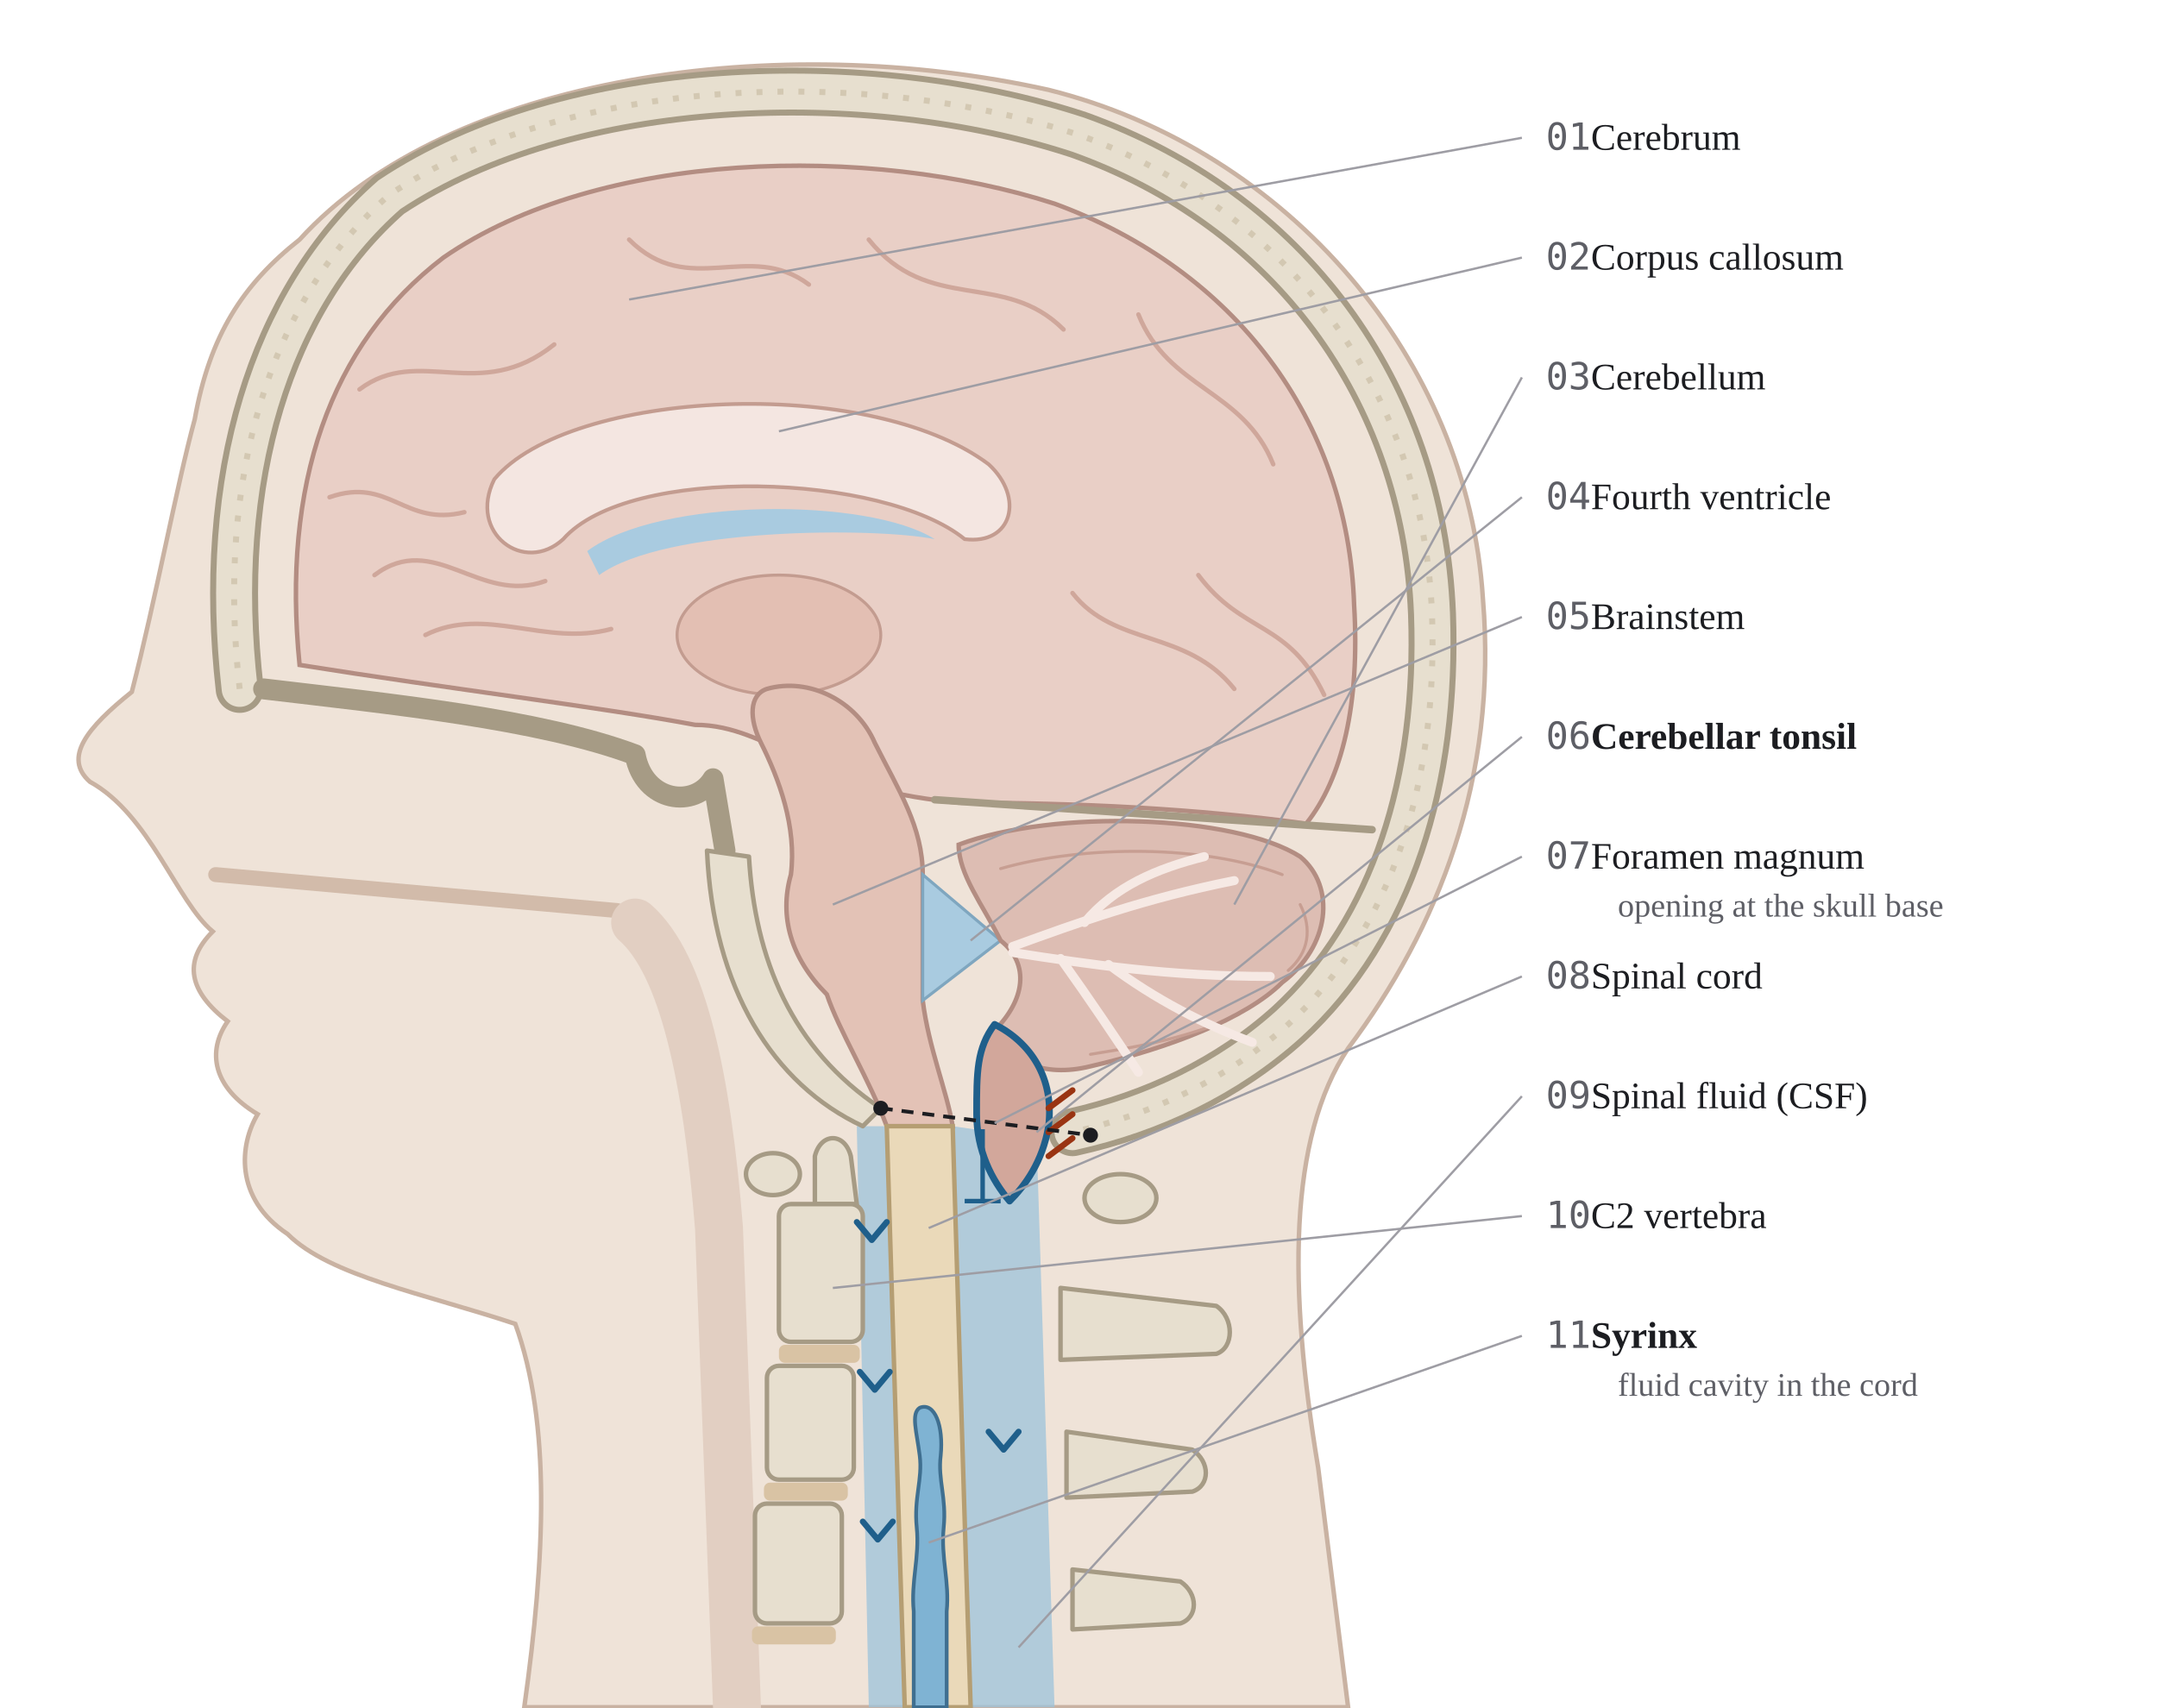
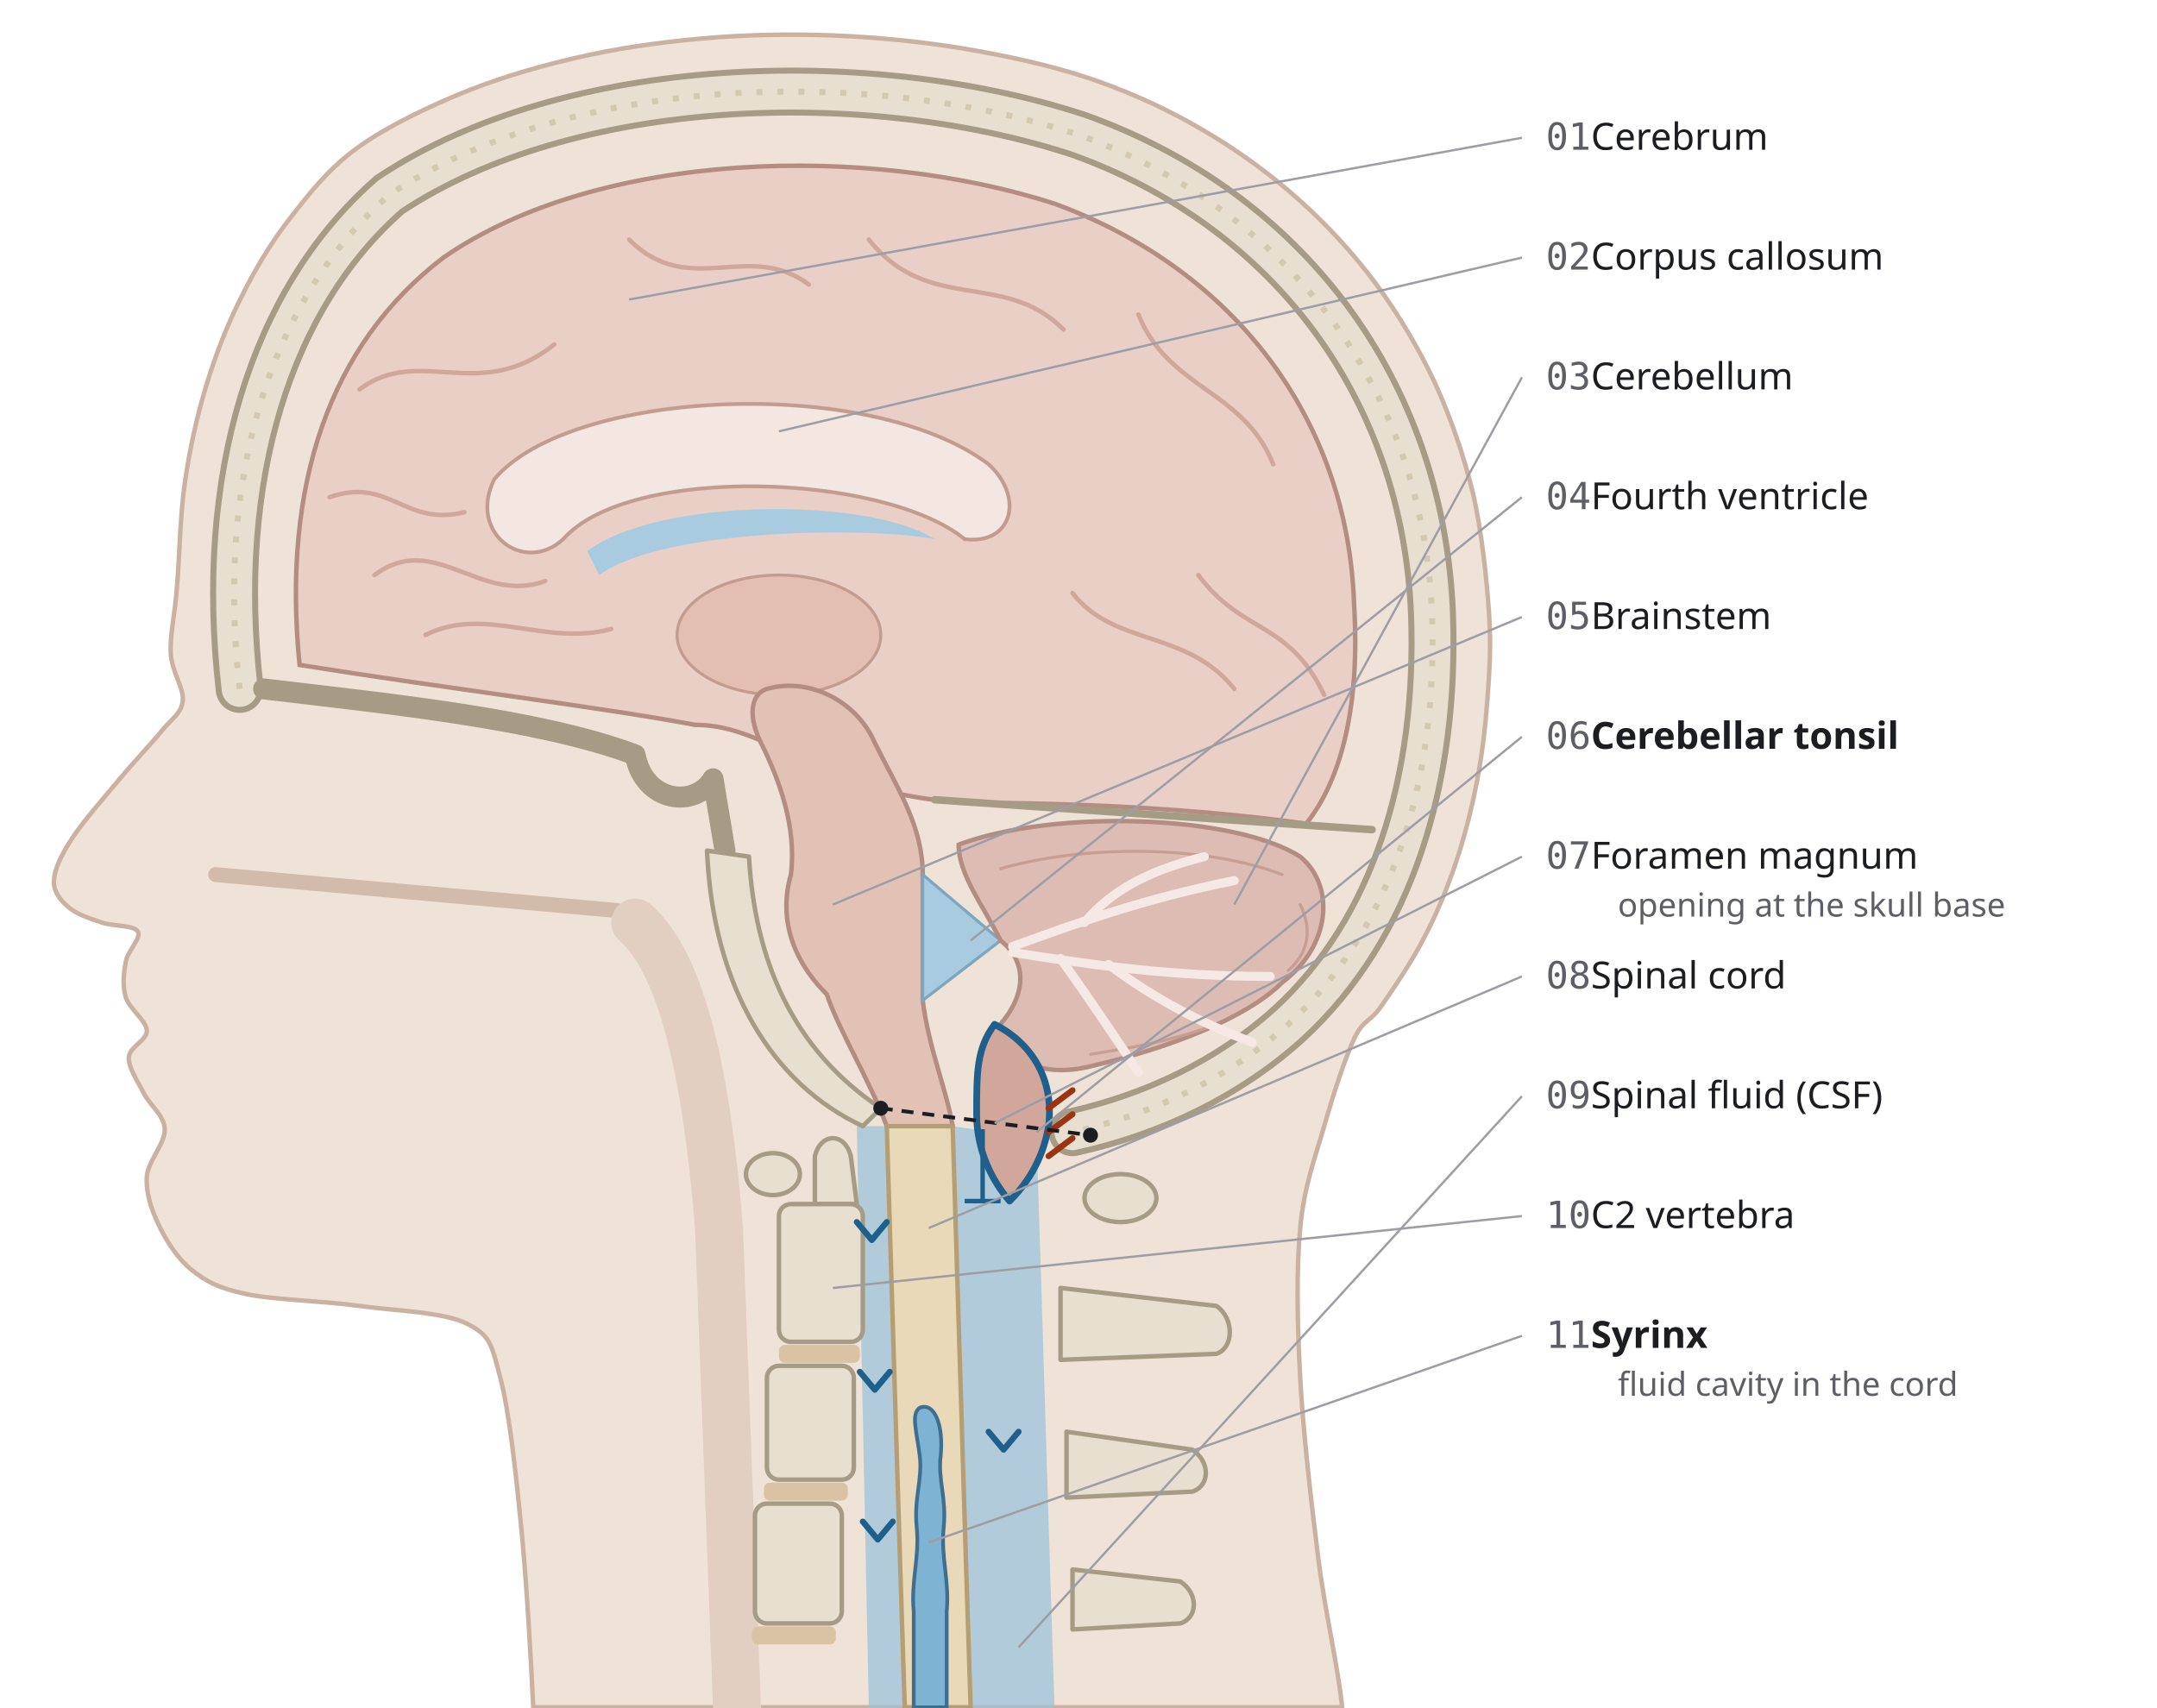
- <svg xmlns="http://www.w3.org/2000/svg" width="1440" height="1140" viewBox="40 70 720 570" role="img" aria-label="Midline section, syrinx">
-   <path d="M140 150 C190 95 300 80 390 100 C470 120 530 190 535 270 C540 330 520 380 490 420 C470 450 470 500 480 560 L490 640 L215 640 C222 590 224 545 212 512 C182 502 150 496 136 482 C118 470 120 452 126 442 C111 433 109 421 116 411 C103 401 101 391 111 381 C99 371 90 342 70 331 C61 323 69 313 84 301 C92 270 99 232 105 210 C110 182 121 165 140 150 Z" fill="#EFE3D8" stroke="#C9B2A2" stroke-width="1.5" />
+ <svg xmlns="http://www.w3.org/2000/svg" width="1440" height="1140" viewBox="40 70 720 570" font-family="IBM Plex Sans, system-ui, sans-serif" role="img" aria-label="Midline section, syrinx">
+   <path d="M99.1 265.7 C99.9 256.3 100.1 242.3 101.7 231.2 C103.3 220 105.7 209.2 108.8 198.9 C111.9 188.6 115.8 178.6 120.5 169.3 C125.1 160 130.2 151.4 136.7 143 C143.2 134.7 149.6 126.3 159.5 119.2 C169.4 112.1 183.2 105.5 196.1 100.3 C209 95.2 222.9 91.3 236.8 88.3 C250.8 85.3 265.5 83.5 279.9 82.4 C294.4 81.4 309.2 81.3 323.6 82.1 C338 82.9 352.4 84.5 366.2 87 C380 89.5 393.7 92.6 406.4 97.1 C419.1 101.6 431.3 107.3 442.5 114 C453.7 120.6 464.2 128.3 473.7 136.8 C483.2 145.3 491.9 154.8 499.4 164.9 C506.9 175.1 513.5 186.2 518.9 197.7 C524.2 209.3 528.5 221.7 531.6 234.4 C534.6 247.2 536.2 262.8 537 274.3 C537.8 285.8 537.2 293.8 536.5 303.4 C535.8 312.9 534.7 322.3 532.9 331.4 C531.1 340.6 528.8 349.6 525.9 358.2 C523 366.8 519.5 375.2 515.3 383.2 C511.2 391.2 504.9 400.4 501 406 C497.1 411.6 495.2 410.1 492 416.8 C488.9 423.5 485 435.5 482 446 C479 456.5 475.3 466 474 480 C472.7 494 473 511.7 474 530 C475 548.3 477.7 571.7 480 590 C482.3 608.3 486.7 626.7 488 640 L218 640 C217.3 625 215.8 598.3 214 580 C212.2 561.7 210 541.3 207 530 C204 518.7 203.8 516 196 512 C188.2 508 172.3 507.7 160 506 C147.7 504.3 131.3 504 122 502 C112.7 500 108.8 497.8 104 494 C99.2 490.2 95.5 484.2 93 479 C90.5 473.8 88.7 468.3 89 463 C89.3 457.7 95.2 451.7 95 447 C94.8 442.3 90 439 88 435 C86 431 82.8 426.5 83 423 C83.2 419.5 89.2 417.3 89 414 C88.8 410.7 83.2 406.8 82 403 C80.8 399.2 81.3 394.7 82 391 C82.7 387.3 87.3 383.2 86 381 C84.7 378.8 77.8 379.3 74 378 C70.2 376.7 65.7 375.3 63 373 C60.3 370.7 57.8 367.8 58 364 C58.2 360.2 60.3 355.7 64 350 C67.7 344.3 75 336 80 330 C85 324 90.5 318.3 94 314 C97.5 309.7 100.5 308.3 101 304 C101.5 299.7 97.3 294.4 97 288 C96.7 281.6 98.4 275.2 99.1 265.7 Z" fill="#EFE3D8" stroke="#C9B2A2" stroke-width="1.5" />
  <path d="M112 362 L246 374" fill="none" stroke="#D2BBAA" stroke-width="5" stroke-linecap="round" />
  <path d="M252 378 C268 392 276 430 280 480 L286 640" fill="none" stroke="#E2CFC2" stroke-width="16" stroke-linecap="round" />
  <path d="M326 446 L336 446 L342 640 L330 640 Z" fill="#9CC3DA" fill-opacity="0.75" />
  <path d="M358 446 L386 450 C388 510 390 580 392 640 L364 640 C362 580 360 510 358 446 Z" fill="#9CC3DA" fill-opacity="0.75" />
  <path d="M120 300 C112 230 130 170 170 135 C230 95 330 92 400 115 C470 140 515 200 518 275 C520 330 505 380 470 412 C450 430 425 442 398 448" fill="none" stroke="#A69B85" stroke-width="16" stroke-linecap="round" />
  <path d="M120 300 C112 230 130 170 170 135 C230 95 330 92 400 115 C470 140 515 200 518 275 C520 330 505 380 470 412 C450 430 425 442 398 448" fill="none" stroke="#E7DFCF" stroke-width="12" stroke-linecap="round" />
  <path d="M120 300 C112 230 130 170 170 135 C230 95 330 92 400 115 C470 140 515 200 518 275 C520 330 505 380 470 412 C450 430 425 442 398 448" fill="none" stroke="#D3C8B2" stroke-width="2" stroke-dasharray="2 5" />
  <path d="M128 300 C170 305 220 310 252 322 C255 338 272 340 278 330 L282 354" fill="none" stroke="#A69B85" stroke-width="7" stroke-linecap="round" stroke-linejoin="round" />
  <path d="M276 354 L290 356 C292 390 304 420 334 440 L328 446 C298 432 278 400 276 354 Z" fill="#E7DFCF" stroke="#A69B85" stroke-width="1.5" stroke-linejoin="round" />
  <path d="M140 292 C134 232 150 185 188 156 C240 120 330 118 392 138 C452 160 490 210 492 272 C494 305 488 330 476 345 C440 340 400 338 360 338 C340 336 322 332 305 322 C295 318 285 312 272 312 C240 306 190 300 140 292 Z" fill="#E9CFC6" stroke="#B38D82" stroke-width="1.5" />
  <path d="M160 200 C180 185 200 205 225 185 M250 150 C270 170 290 150 310 165 M330 150 C350 175 375 160 395 180 M420 175 C430 200 455 200 465 225 M165 262 C185 247 200 272 222 264 M440 262 C455 282 470 277 482 302 M150 236 C170 229 175 246 195 241 M398 268 C412 286 436 280 452 300 M182 282 C202 272 222 286 244 280" fill="none" stroke="#CFA79B" stroke-width="1.5" stroke-linecap="round" />
  <path d="M236 254 C260 236 330 236 352 250 C332 246 262 246 240 262 Z" fill="#A9CBE0" />
  <path d="M205 230 C230 200 330 195 370 225 C382 236 378 252 362 250 C335 228 250 225 228 250 C215 262 196 248 205 230 Z" fill="#F4E6E1" stroke="#C39C90" stroke-width="1.25" />
  <ellipse cx="300" cy="282" rx="34" ry="20" fill="#E3BFB3" stroke="#C39C90" stroke-width="1" />
  <path d="M352 337 L498 347" fill="none" stroke="#A69B85" stroke-width="2.5" stroke-linecap="round" />
  <path d="M296 300 C310 296 326 304 332 318 C340 334 348 346 348 362 L348 404 C350 420 356 434 358 446 L336 446 C330 430 320 414 316 402 C304 390 300 376 304 362 C306 346 300 330 294 318 C290 310 290 302 296 300 Z" fill="#E3C2B6" stroke="#B38D82" stroke-width="1.5" />
  <path d="M348 362 L374 384 L348 404 Z" fill="#A9CBE0" stroke="#7FA6BF" stroke-width="1" />
  <path d="M360 352 C392 340 452 342 474 356 C486 366 484 386 468 398 C456 410 430 420 404 426 C388 430 376 424 372 414 C382 404 384 392 374 384 C368 372 360 362 360 352 Z" fill="#DDBDB3" stroke="#B38D82" stroke-width="1.5" />
  <path d="M374 360 C402 352 442 352 468 362 M474 372 C478 380 477 388 470 394 M446 412 C430 418 416 420 404 422" fill="none" stroke="#C79E92" stroke-width="1" stroke-linecap="round" />
  <path d="M378 386 C400 378 422 370 452 364 M402 378 C412 366 426 360 442 356 M378 388 C404 392 430 396 464 396 M410 392 C426 404 442 412 458 418 M394 390 C404 404 412 416 420 428" fill="none" stroke="#F6E9E4" stroke-width="3" stroke-linecap="round" />
  <path d="M372 412 C384 418 392 430 390 446 C388 458 382 466 377 471 C371 464 366 454 366 442 C366 428 366 420 372 412 Z" fill="#D2A79B" stroke="#1F5F8B" stroke-width="2.25" stroke-linejoin="round" />
  <path d="M336 446 L358 446 C360 510 362 580 364 640 L342 640 C340 580 338 510 336 446 Z" fill="#EAD9B9" stroke="#B59E73" stroke-width="1.5" />
  <path d="M347 540 C352 538 355 546 354 556 C353 564 356 570 355 580 C354 590 357 598 356 608 L356 640 L345 640 L345 608 C344 598 347 590 346 580 C345 570 348 564 347 556 C346 548 344 542 347 540 Z" fill="#7FB3D3" stroke="#3F6F90" stroke-width="1.25" />
  <ellipse cx="298" cy="462" rx="9" ry="7" fill="#E7DFCF" stroke="#A69B85" stroke-width="1.5" />
  <path d="M312 456 C314 448 322 448 324 456 L326 472 L312 472 Z" fill="#E7DFCF" stroke="#A69B85" stroke-width="1.5" stroke-linejoin="round" />
  <rect x="300" y="472" width="28" height="46" rx="4" fill="#E7DFCF" stroke="#A69B85" stroke-width="1.5" />
  <rect x="300" y="519" width="27" height="6" rx="2" fill="#D9C3A4" />
  <rect x="296" y="526" width="29" height="38" rx="4" fill="#E7DFCF" stroke="#A69B85" stroke-width="1.5" />
  <rect x="295" y="565" width="28" height="6" rx="2" fill="#D9C3A4" />
  <rect x="292" y="572" width="29" height="40" rx="4" fill="#E7DFCF" stroke="#A69B85" stroke-width="1.5" />
  <rect x="291" y="613" width="28" height="6" rx="2" fill="#D9C3A4" />
  <ellipse cx="414" cy="470" rx="12" ry="8" fill="#E7DFCF" stroke="#A69B85" stroke-width="1.5" />
  <path d="M394 500 L446 506 C452 510 452 520 446 522 L394 524 Z" fill="#E7DFCF" stroke="#A69B85" stroke-width="1.5" stroke-linejoin="round" />
  <path d="M396 548 L438 554 C444 558 444 566 438 568 L396 570 Z" fill="#E7DFCF" stroke="#A69B85" stroke-width="1.5" stroke-linejoin="round" />
  <path d="M398 594 L434 598 C440 602 440 610 434 612 L398 614 Z" fill="#E7DFCF" stroke="#A69B85" stroke-width="1.5" stroke-linejoin="round" />
  <path d="M326 478 L331 484 L336 478 M327 528 L332 534 L337 528 M328 578 L333 584 L338 578 M370 548 L375 554 L380 548" fill="none" stroke="#1F5F8B" stroke-width="2" stroke-linecap="round" stroke-linejoin="round" />
  <path d="M390 440 L398 434 M390 448 L398 442 M390 456 L398 450" fill="none" stroke="#9A3412" stroke-width="2" stroke-linecap="round" />
  <line x1="334" y1="440" x2="404" y2="449" stroke="#1C1D21" stroke-width="1.25" stroke-dasharray="4 3" />
  <circle cx="334" cy="440" r="2.5" fill="#1C1D21" />
  <circle cx="404" cy="449" r="2.5" fill="#1C1D21" />
  <line x1="368" y1="447" x2="368" y2="471" stroke="#1F5F8B" stroke-width="1.5" />
  <line x1="362" y1="471" x2="374" y2="471" stroke="#1F5F8B" stroke-width="1.5" />
  <g font-size="12.5" fill="#1C1D21">
    <g stroke="#9E9DA4" stroke-width="0.75" fill="none">
      <path d="M250 170 L548 116" />
      <path d="M300 214 L548 156" />
      <path d="M452 372 L548 196" />
      <path d="M364 384 L548 236" />
      <path d="M318 372 L548 276" />
      <path d="M386 448 L548 316" />
      <path d="M372 445 L548 356" />
      <path d="M350 480 L548 396" />
      <path d="M380 620 L548 436" />
      <path d="M318 500 L548 476" />
    </g>
    <text x="556" y="120">
      <tspan font-family="IBM Plex Mono, monospace" fill="#5E5F66">01  </tspan>Cerebrum</text>
    <text x="556" y="160">
      <tspan font-family="IBM Plex Mono, monospace" fill="#5E5F66">02  </tspan>Corpus callosum</text>
    <text x="556" y="200">
      <tspan font-family="IBM Plex Mono, monospace" fill="#5E5F66">03  </tspan>Cerebellum</text>
    <text x="556" y="240">
      <tspan font-family="IBM Plex Mono, monospace" fill="#5E5F66">04  </tspan>Fourth ventricle</text>
    <text x="556" y="280">
      <tspan font-family="IBM Plex Mono, monospace" fill="#5E5F66">05  </tspan>Brainstem</text>
    <text x="556" y="320" font-weight="600">
      <tspan font-family="IBM Plex Mono, monospace" fill="#5E5F66" font-weight="400">06  </tspan>Cerebellar tonsil</text>
    <text x="556" y="360">
      <tspan font-family="IBM Plex Mono, monospace" fill="#5E5F66">07  </tspan>Foramen magnum</text>
    <text x="580" y="376" font-size="11" fill="#5E5F66">opening at the skull base</text>
    <text x="556" y="400">
      <tspan font-family="IBM Plex Mono, monospace" fill="#5E5F66">08  </tspan>Spinal cord</text>
    <text x="556" y="440">
      <tspan font-family="IBM Plex Mono, monospace" fill="#5E5F66">09  </tspan>Spinal fluid (CSF)</text>
    <text x="556" y="480">
      <tspan font-family="IBM Plex Mono, monospace" fill="#5E5F66">10  </tspan>C2 vertebra</text>
    <path d="M350 585 L548 516" stroke="#9E9DA4" stroke-width="0.75" fill="none" />
    <text x="556" y="520" font-weight="600">
      <tspan font-family="IBM Plex Mono, monospace" fill="#5E5F66" font-weight="400">11  </tspan>Syrinx</text>
    <text x="580" y="536" font-size="11" fill="#5E5F66">fluid cavity in the cord</text>
  </g>
</svg>
